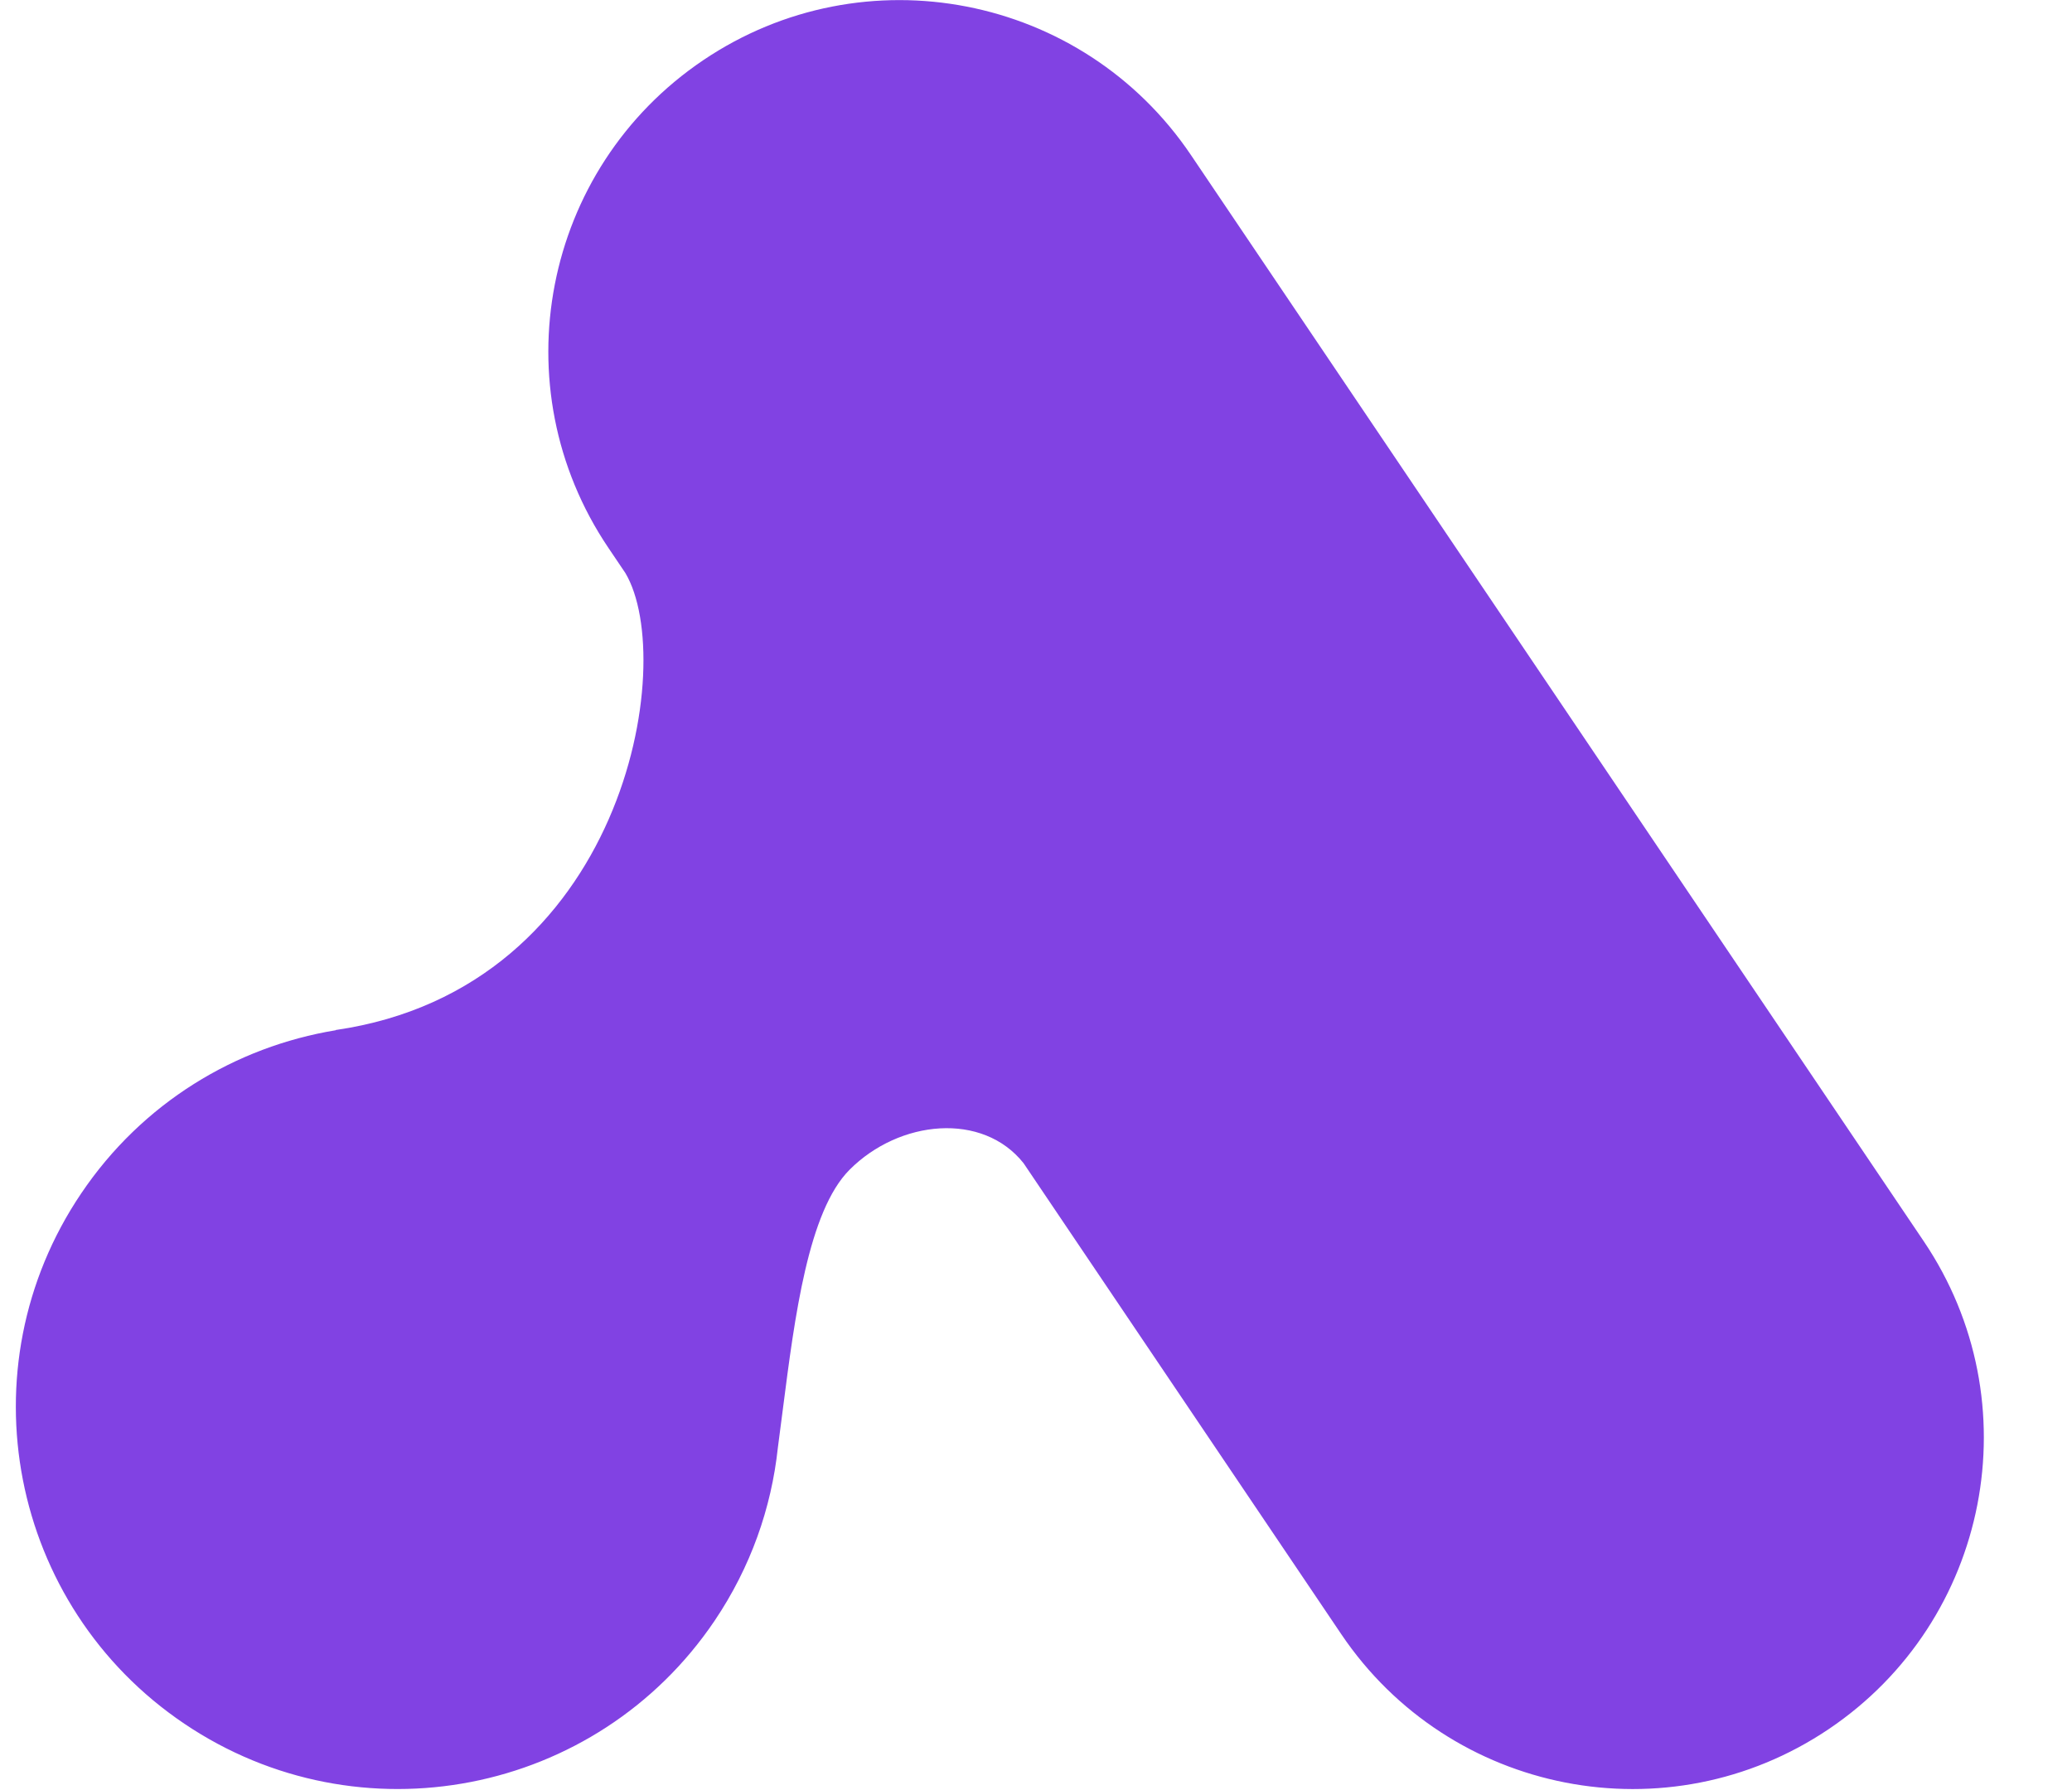
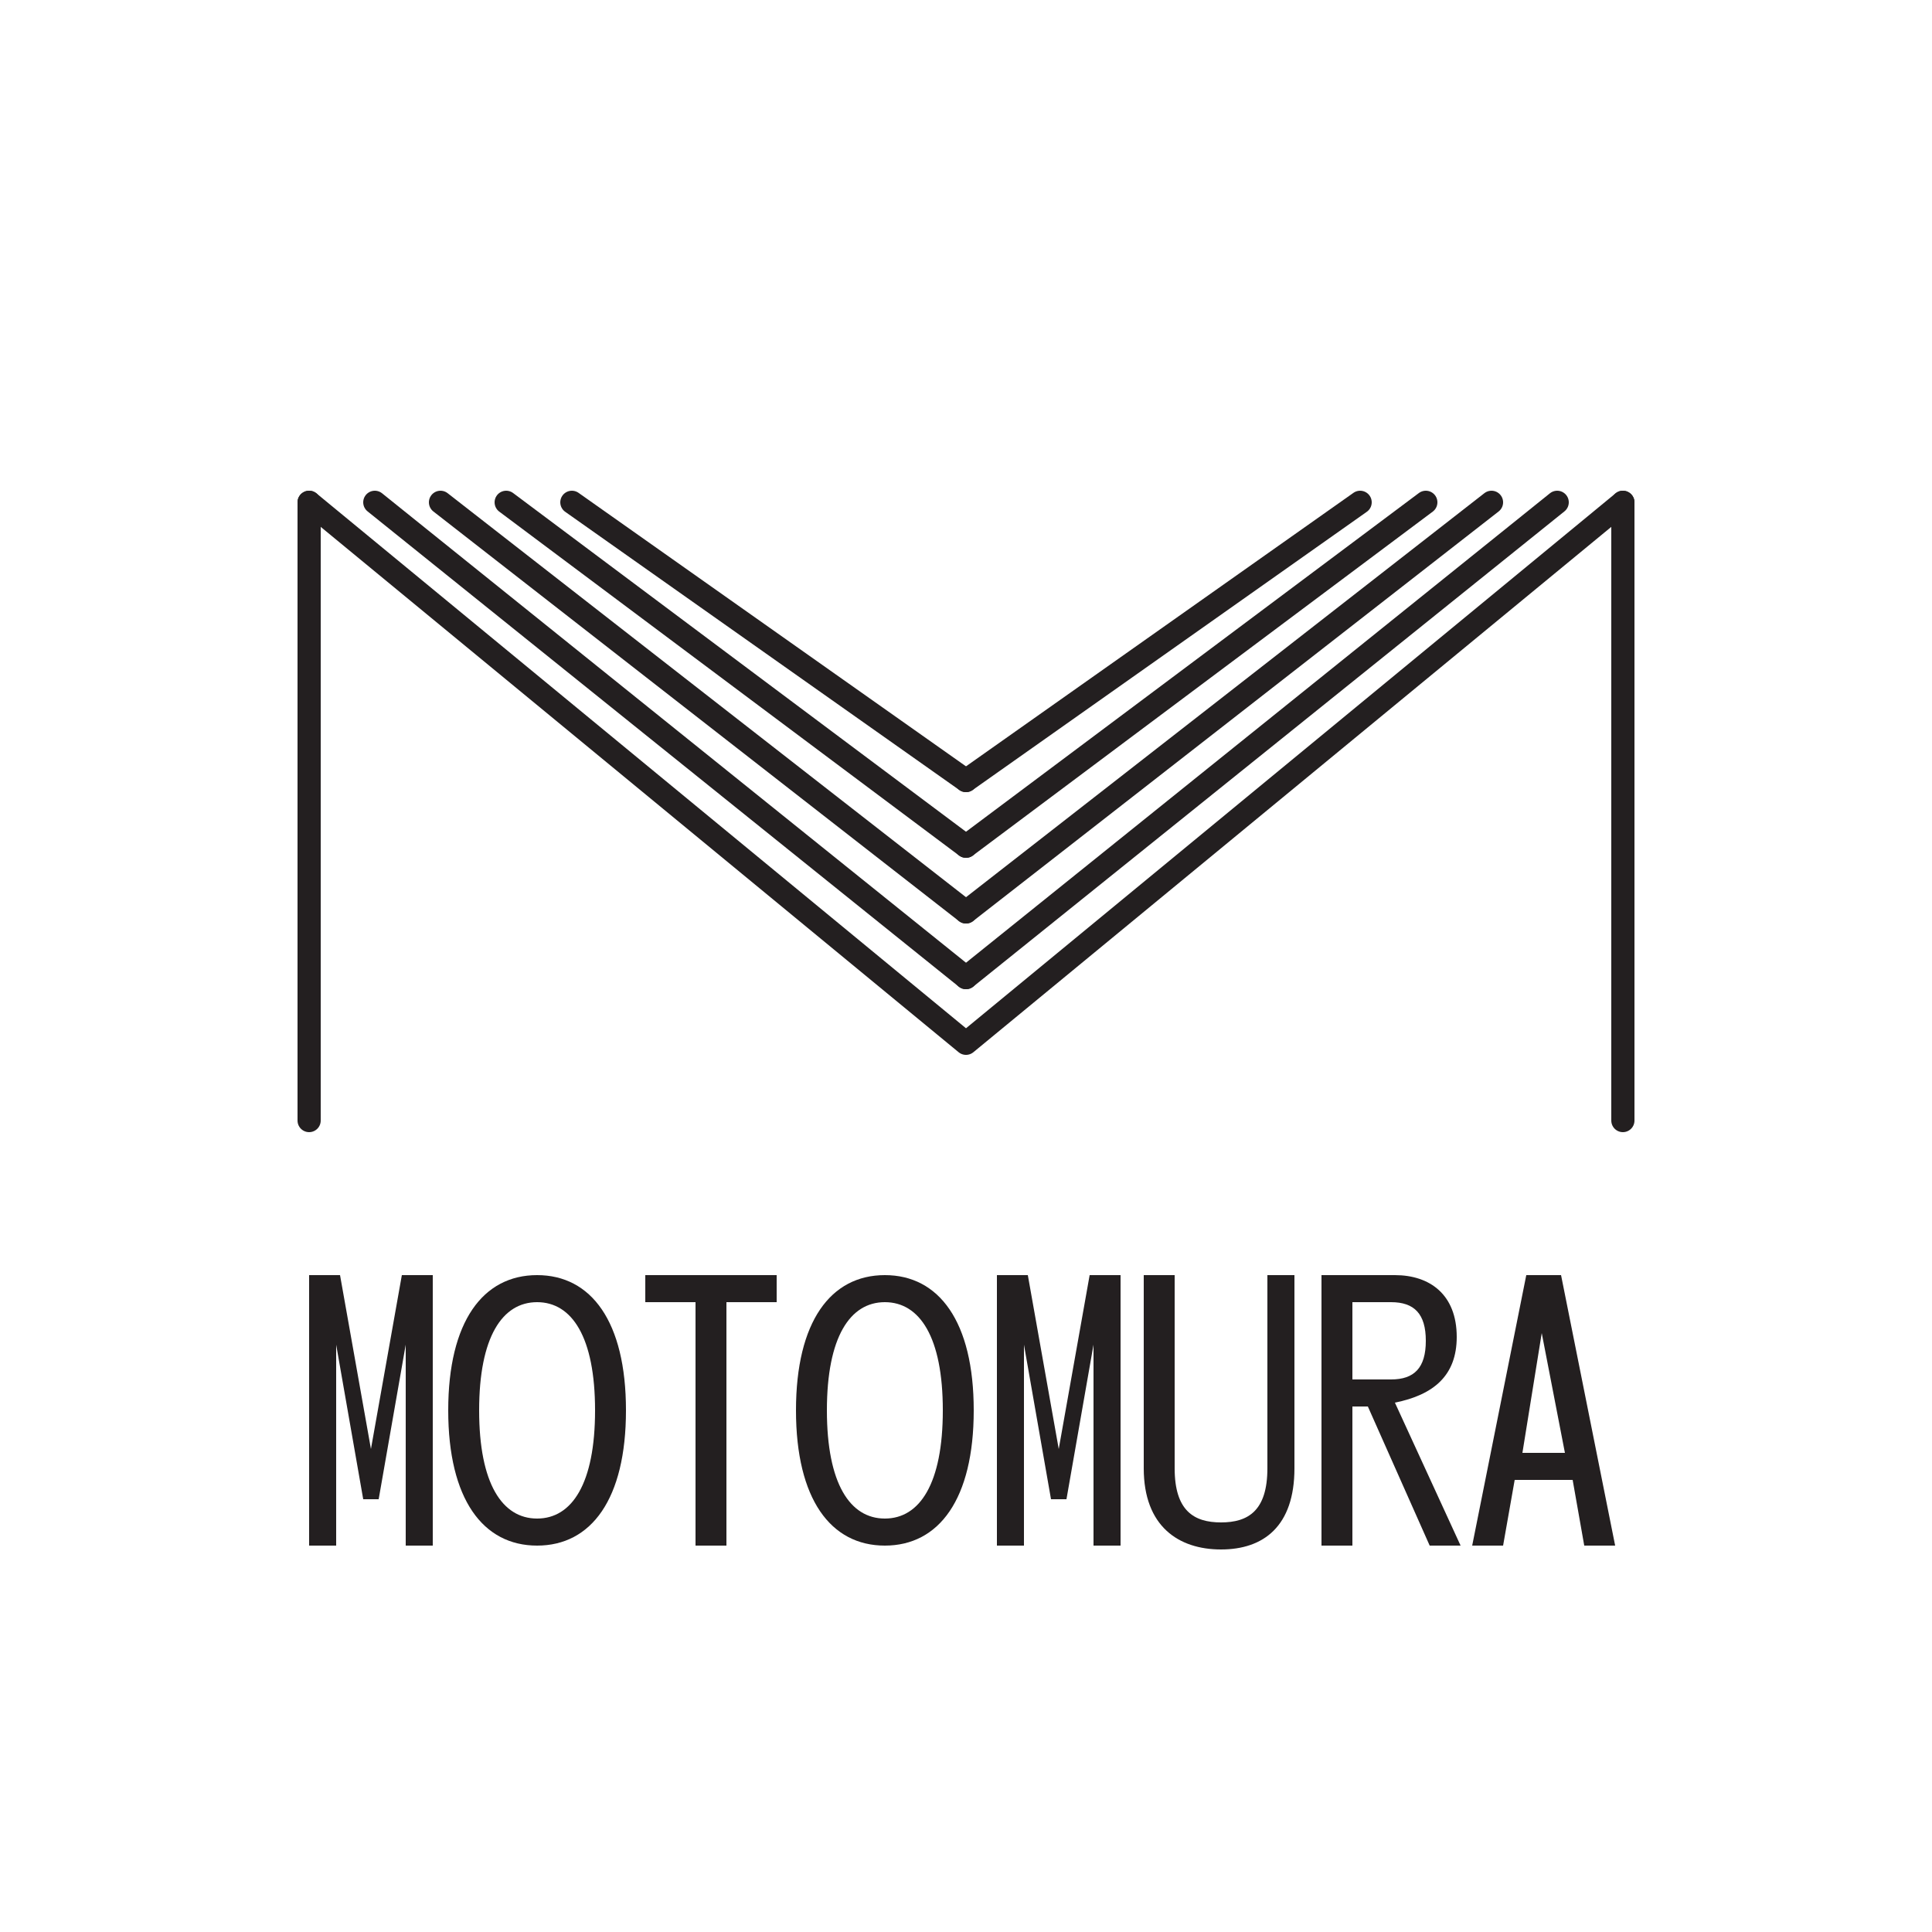
- <svg xmlns="http://www.w3.org/2000/svg" height="19px" width="22px" viewBox="0 0 22 19" fill="none">
-   <path d="M6.46 5.818C5.308 4.11 5.759 1.791 7.467 0.639C9.175 -0.513 11.493 -0.062 12.645 1.646L20.426 13.181C21.578 14.889 21.127 17.208 19.419 18.36C17.712 19.512 15.393 19.061 14.241 17.353L10.868 12.352C10.434 11.805 9.551 11.89 9.021 12.421C8.582 12.86 8.438 13.985 8.313 14.958C8.295 15.101 8.277 15.241 8.259 15.374C8.191 16.011 7.971 16.642 7.588 17.21C6.335 19.067 3.814 19.556 1.957 18.304C0.1 17.052 -0.391 14.53 0.862 12.673C1.511 11.71 2.502 11.115 3.565 10.94L3.563 10.938C6.633 10.493 7.202 7.029 6.64 6.085L6.46 5.818Z" fill="#8142E3" />
+ <svg xmlns="http://www.w3.org/2000/svg" viewBox="0 0 500 500" width="100%" height="100%">
+   <style>
+     .mark { fill: none; stroke: #231f20; stroke-width: 6; stroke-linecap: round; stroke-linejoin: round; }
+     .text-letter { fill: #231f20; }
+   </style>
+   <g id="logo-mark">
+     <line class="mark" x1="80" y1="130" x2="80" y2="290" />
+     <line class="mark" x1="420" y1="130" x2="420" y2="290" />
+     <path class="mark" d="M 80,130 L 250,270 L 420,130" />
+     <path class="mark" d="M 97,130 L 250,253" />
+     <path class="mark" d="M 114,130 L 250,236" />
+     <path class="mark" d="M 131,130 L 250,219" />
+     <path class="mark" d="M 148,130 L 250,202" />
+     <path class="mark" d="M 403,130 L 250,253" />
+     <path class="mark" d="M 386,130 L 250,236" />
+     <path class="mark" d="M 369,130 L 250,219" />
+     <path class="mark" d="M 352,130 L 250,202" />
+   </g>
+   <g id="logo-text">
+     <path class="text-letter" d="M 80,330 L 88,330 L 96,375 L 104,330 L 112,330 L 112,400 L 105,400 L 105,348 L 98,388 L 94,388 L 87,348 L 87,400 L 80,400 Z" />
+     <path class="text-letter" d="M 139,330 C 153,330 162,342 162,365 C 162,388 153,400 139,400 C 125,400 116,388 116,365 C 116,342 125,330 139,330 Z M 139,337 C 130,337 124,346 124,365 C 124,384 130,393 139,393 C 148,393 154,384 154,365 C 154,346 148,337 139,337 Z" />
+     <path class="text-letter" d="M 167,330 L 201,330 L 201,337 L 188,337 L 188,400 L 180,400 L 180,337 L 167,337 Z" />
+     <path class="text-letter" d="M 229,330 C 243,330 252,342 252,365 C 252,388 243,400 229,400 C 215,400 206,388 206,365 C 206,342 215,330 229,330 Z M 229,337 C 220,337 214,346 214,365 C 214,384 220,393 229,393 C 238,393 244,384 244,365 C 244,346 238,337 229,337 Z" />
+     <path class="text-letter" d="M 258,330 L 266,330 L 274,375 L 282,330 L 290,330 L 290,400 L 283,400 L 283,348 L 276,388 L 272,388 L 265,348 L 265,400 L 258,400 Z" />
+     <path class="text-letter" d="M 296,330 L 304,330 L 304,380 C 304,391 309,394 316,394 C 323,394 328,391 328,380 L 328,330 L 335,330 L 335,380 C 335,395 327,401 316,401 C 305,401 296,395 296,380 Z" />
+     <path class="text-letter" d="M 342,330 L 361,330 C 370,330 377,335 377,346 C 377,356 371,361 361,363 L 378,400 L 370,400 L 354,364 L 350,364 L 350,400 L 342,400 Z M 350,337 L 350,357 L 360,357 C 366,357 369,354 369,347 C 369,340 366,337 360,337 Z" />
+     <path class="text-letter" d="M 395,330 L 404,330 L 418,400 L 410,400 L 407,383 L 392,383 L 389,400 L 381,400 Z M 405,376 L 399,345 L 394,376 Z" />
+   </g>
</svg>
